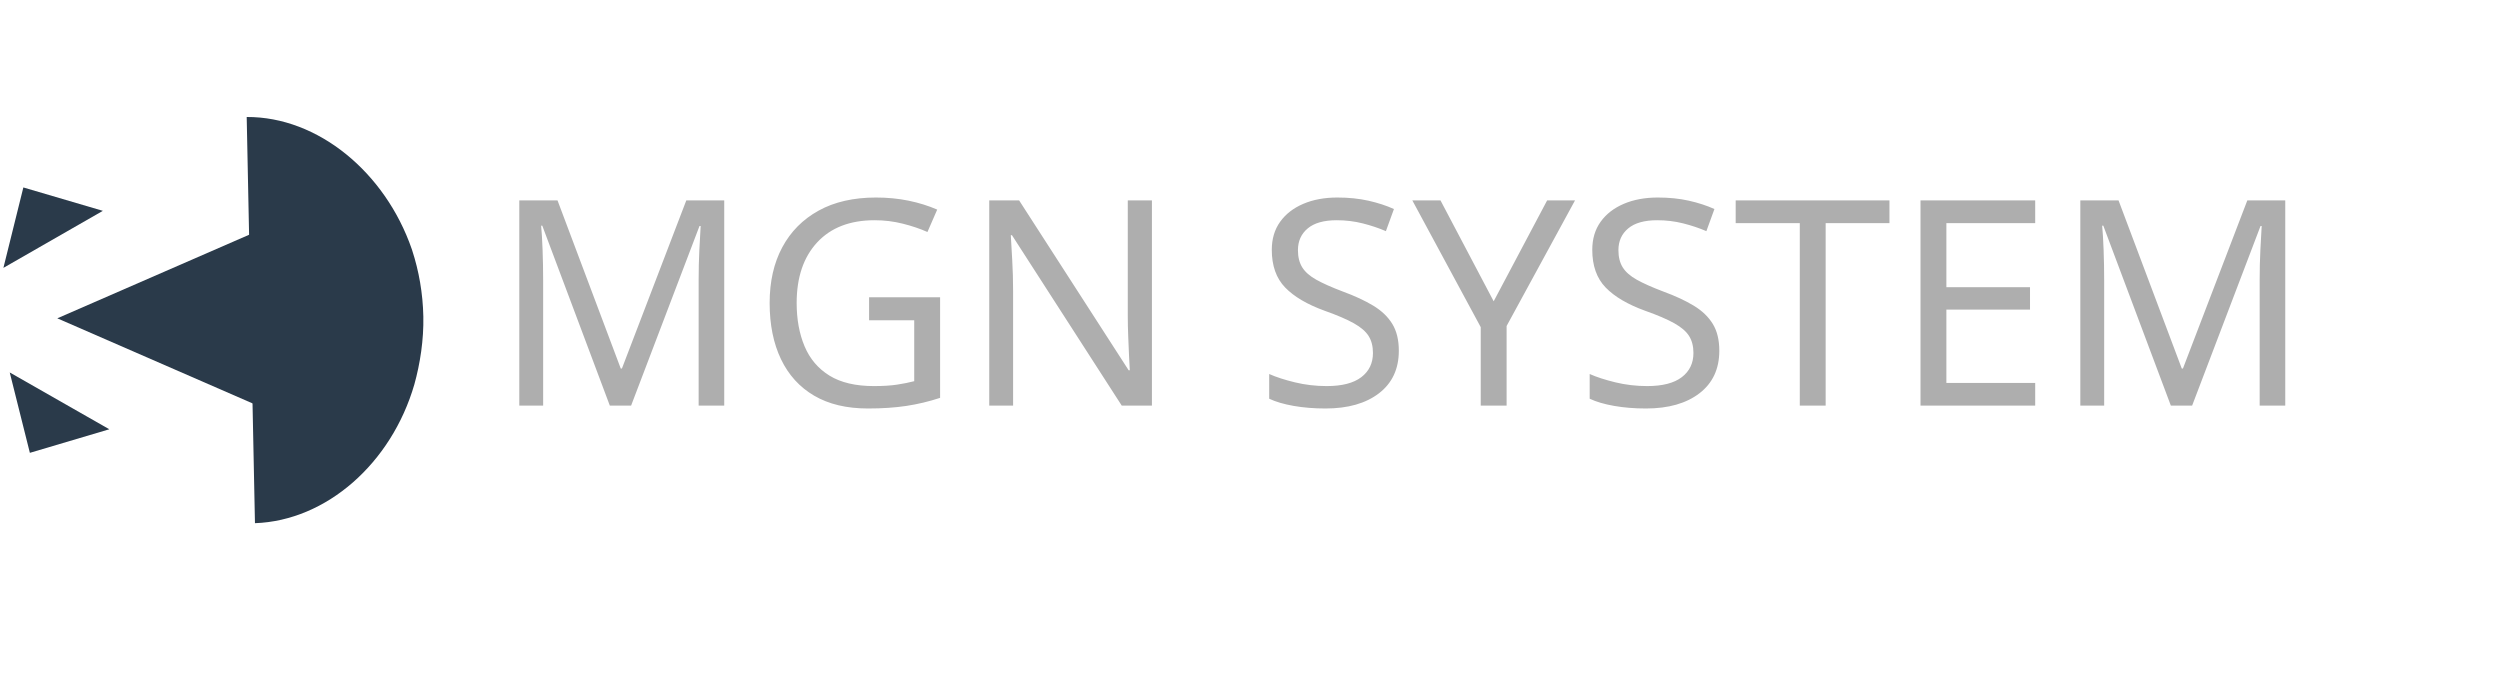
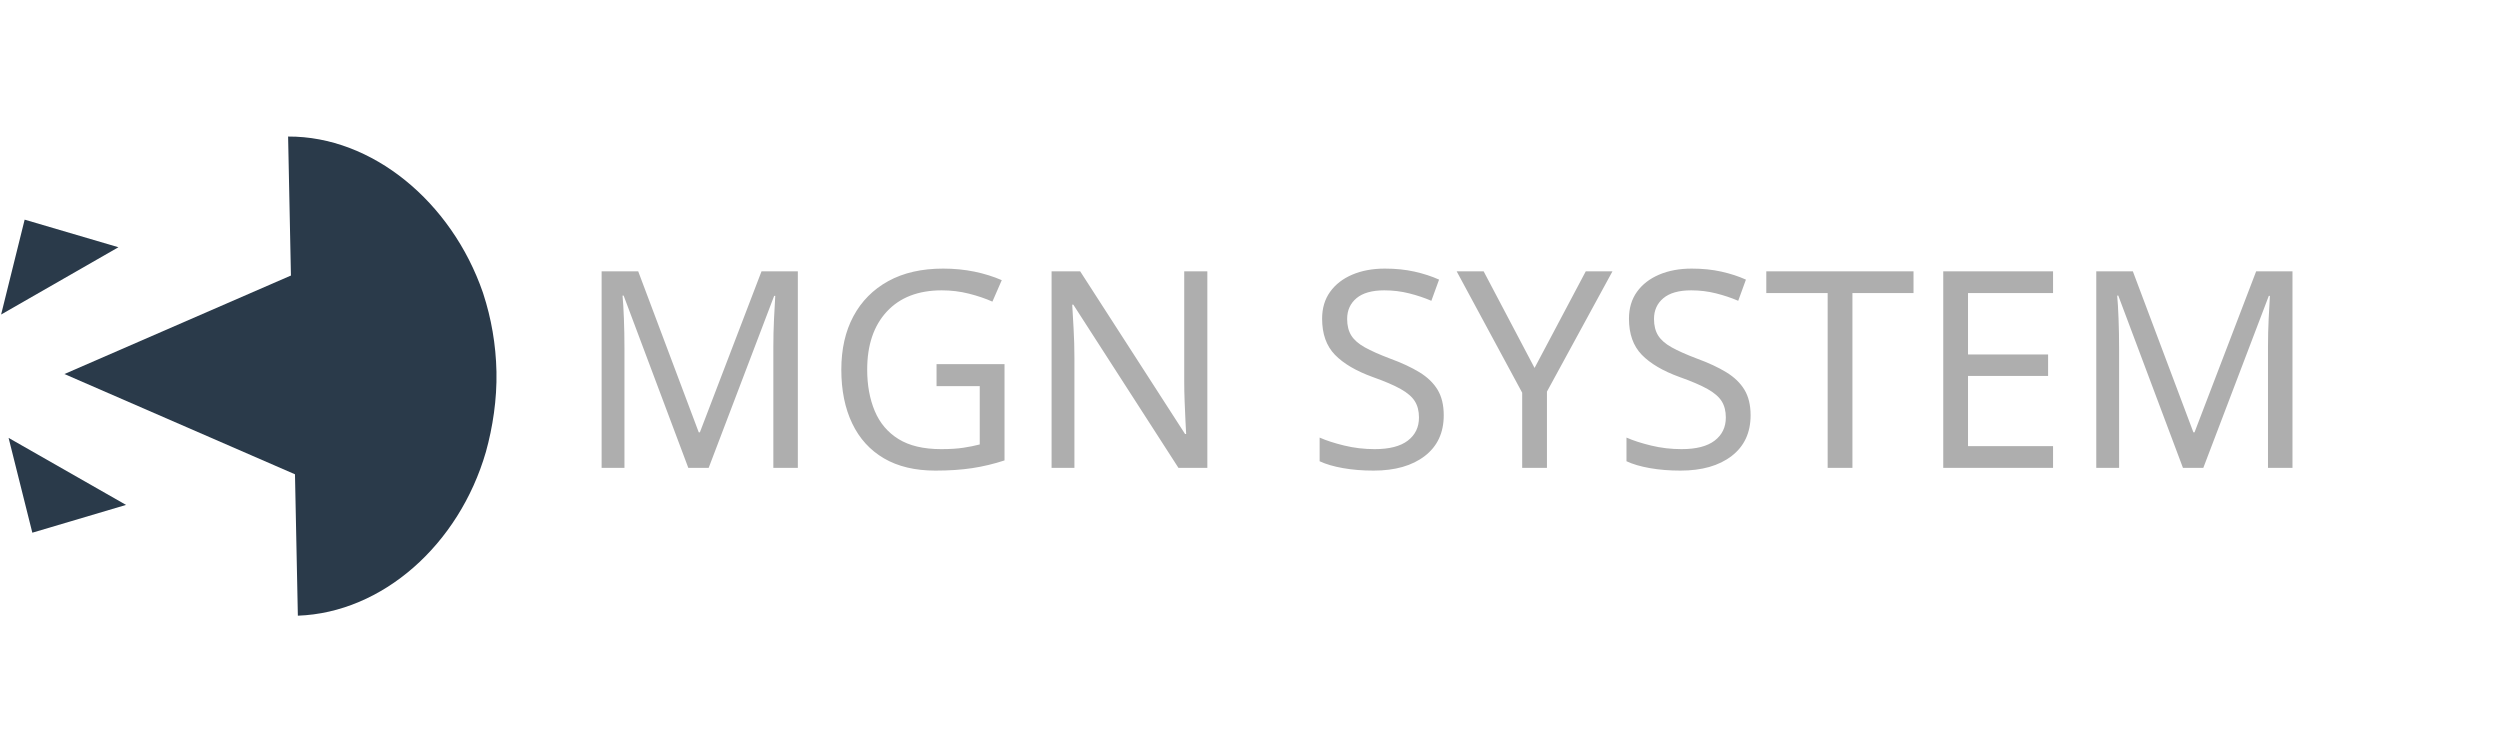
- <svg xmlns="http://www.w3.org/2000/svg" width="2792" height="756" xml:space="preserve" overflow="hidden">
-   <g transform="translate(-2002 -1512)">
+ <svg xmlns="http://www.w3.org/2000/svg" width="3997" height="1164" xml:space="preserve" overflow="hidden">
+   <g transform="translate(-1599 -1214)">
    <g>
-       <text fill="#AEAEAE" fill-opacity="1" font-family="Heebo Medium,Heebo Medium_MSFontService,sans-serif" font-style="normal" font-variant="normal" font-weight="500" font-stretch="normal" font-size="321" text-anchor="start" direction="ltr" writing-mode="lr-tb" unicode-bidi="normal" text-decoration="none" transform="matrix(1 0 0 1 2550.81 1965)">MGN SYSTEM</text>
-       <path d="M2066 1867.5 2416 2020 2416 1715 2066 1867.5Z" fill="#2A3A4A" fill-rule="evenodd" fill-opacity="1" />
-       <path d="M2464.75 1941.32C2471.26 1917.92 2475.31 1891.38 2474.78 1865.43 2474.25 1839.48 2469.82 1814.59 2462.36 1791.72 2462.13 1791.24 2462.12 1790.75 2461.89 1790.26 2432.19 1704.41 2357.1 1642.26 2277.51 1642.66L2277.51 1642.66 2286.74 2096.29C2366.72 2093.44 2439.24 2029.27 2464.75 1941.32Z" fill="#2A3A4A" fill-rule="evenodd" fill-opacity="1" />
-       <path d="M2028.08 1721.34 2005.8 1811.16 2116.86 1747.46 2028.08 1721.34Z" fill="#2A3A4A" fill-rule="evenodd" fill-opacity="1" />
-       <path d="M2035.36 2017.73 2124.08 1991.41 2012.87 1927.96 2035.36 2017.73Z" fill="#2A3A4A" fill-rule="evenodd" fill-opacity="1" />
+       <text fill="#AEAEAE" fill-opacity="1" font-family="Heebo Medium,Heebo Medium_MSFontService,sans-serif" font-style="normal" font-variant="normal" font-weight="500" font-stretch="normal" font-size="440" text-anchor="start" direction="ltr" writing-mode="lr-tb" unicode-bidi="normal" text-decoration="none" transform="matrix(1 0 0 1 2518.18 1962)">MGN SYSTEM</text>
+       <path d="M1702 1812 2293 2069 2293 1555 1702 1812Z" fill="#2A3A4A" fill-rule="evenodd" fill-opacity="1" />
+       <path d="M2375.81 1936.65C2386.81 1897.13 2393.64 1852.33 2392.75 1808.51 2391.86 1764.68 2384.37 1722.65 2371.78 1684.03 2371.39 1683.21 2371.37 1682.38 2370.99 1681.57 2320.83 1536.59 2194.02 1431.64 2059.62 1432.31L2059.62 1432.31 2075.21 2198.36C2210.26 2193.54 2332.73 2085.17 2375.81 1936.65Z" fill="#2A3A4A" fill-rule="evenodd" fill-opacity="1" />
+       <path d="M1638.41 1565.17 1600.78 1716.86 1788.34 1609.29 1638.41 1565.17Z" fill="#2A3A4A" fill-rule="evenodd" fill-opacity="1" />
+       <path d="M1650.69 2065.69 1800.52 2021.25 1612.73 1914.09 1650.69 2065.69Z" fill="#2A3A4A" fill-rule="evenodd" fill-opacity="1" />
    </g>
  </g>
</svg>
